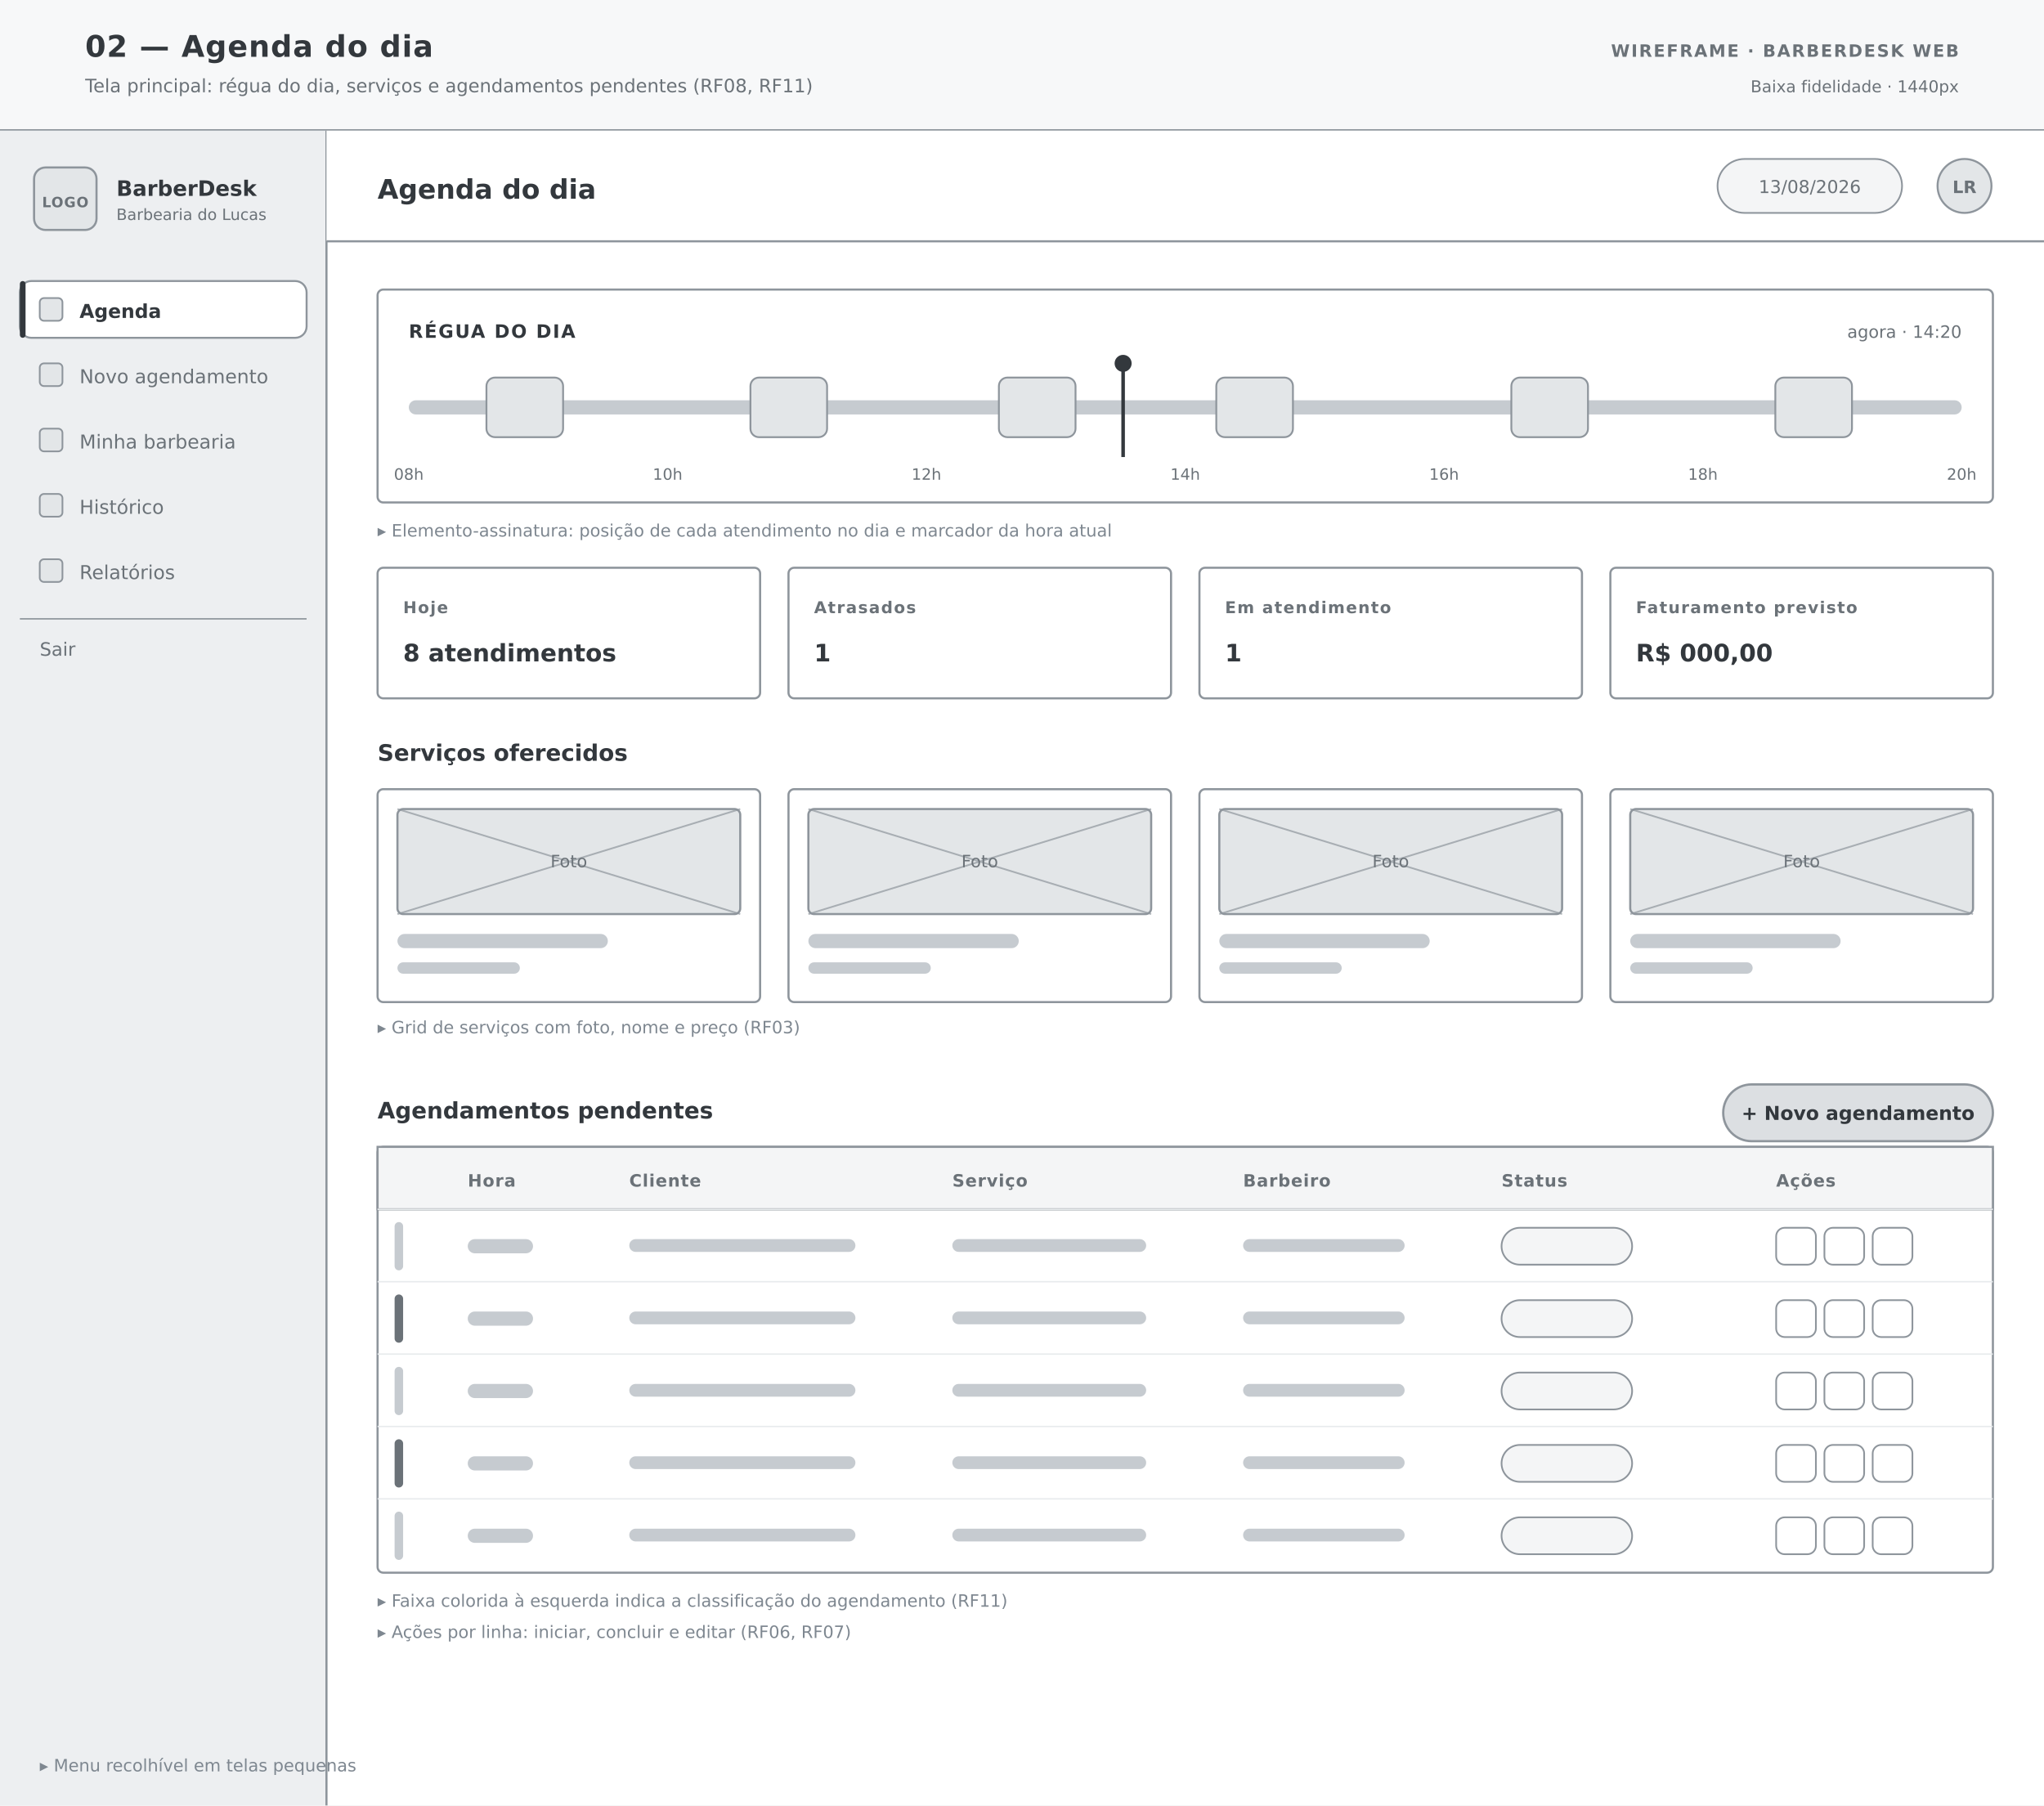
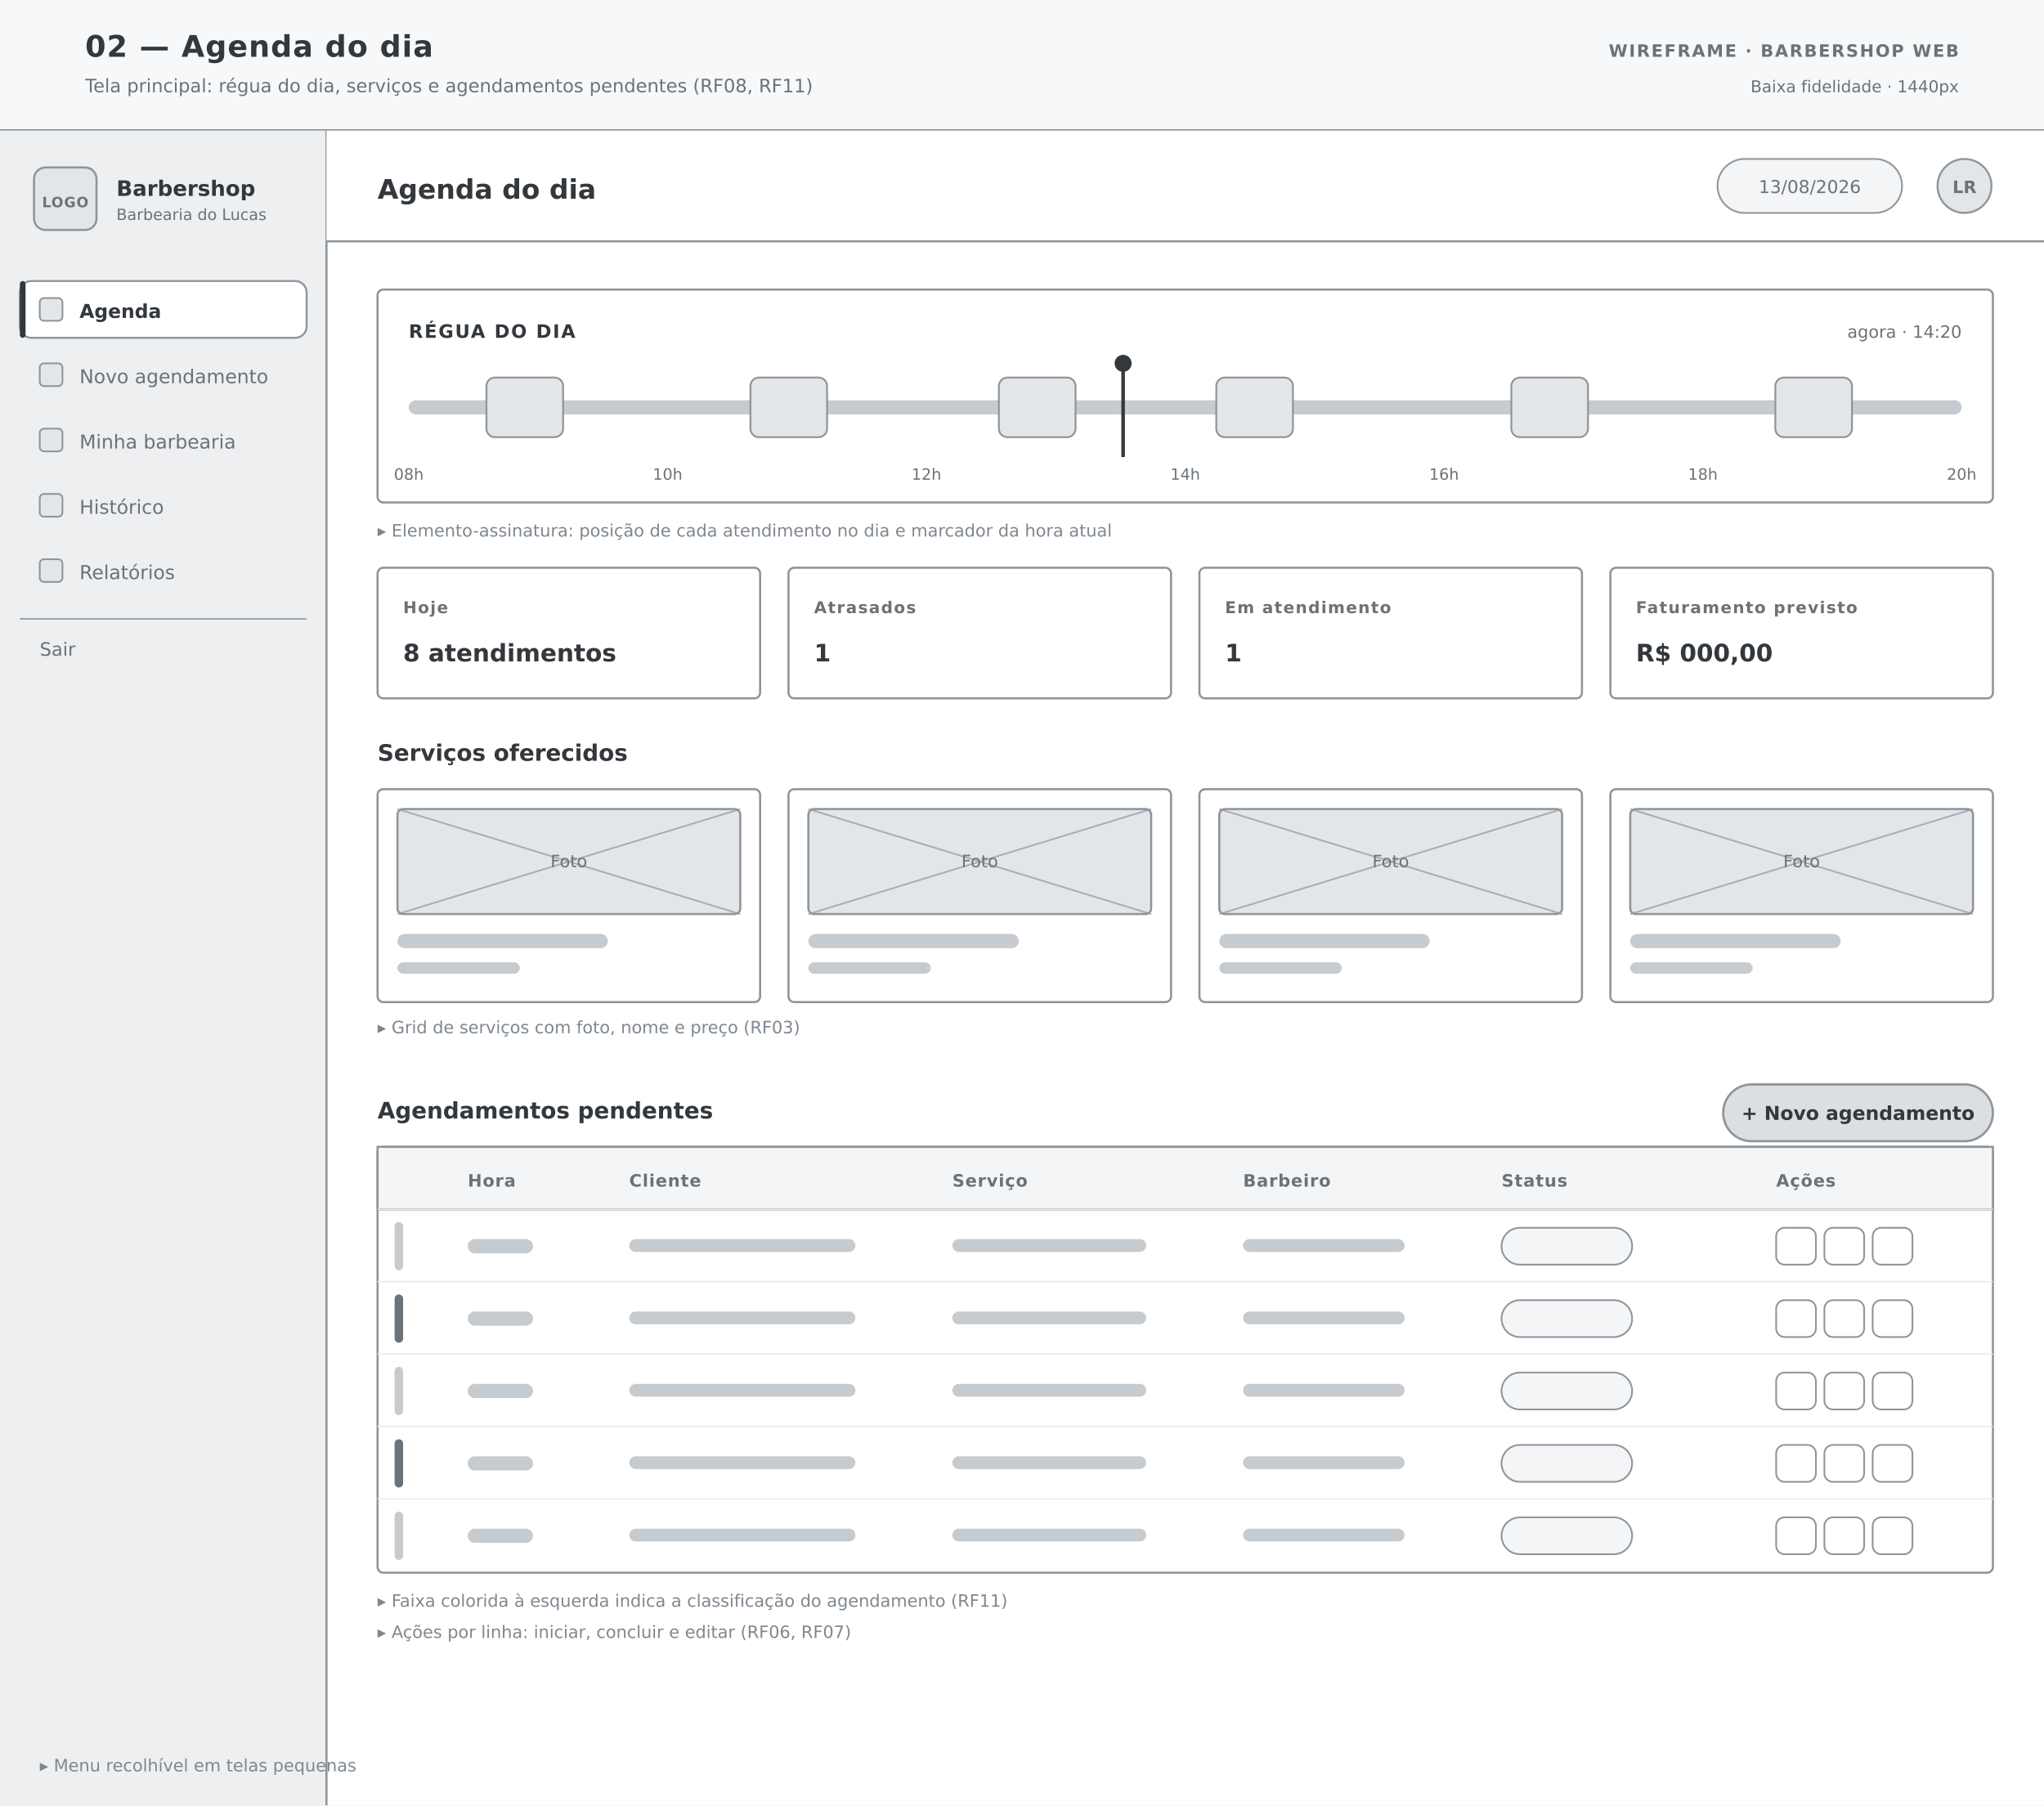
<svg xmlns="http://www.w3.org/2000/svg" width="1440" height="1272" viewBox="0 0 1440 1272">
  <rect width="1440" height="1272" fill="#FFFFFF" />
  <rect x="0" y="0" width="1440" height="92" rx="0" fill="#F7F8F9" />
  <text x="60" y="40" font-family="DejaVu Sans, Arial, sans-serif" font-size="21" font-weight="bold" fill="#33383D" text-anchor="start" letter-spacing="0.6">02 — Agenda do dia</text>
  <text x="60" y="65" font-family="DejaVu Sans, Arial, sans-serif" font-size="13" font-weight="normal" fill="#6B7278" text-anchor="start" letter-spacing="0">Tela principal: régua do dia, serviços e agendamentos pendentes (RF08, RF11)</text>
-   <text x="1380" y="40" font-family="DejaVu Sans, Arial, sans-serif" font-size="12" font-weight="bold" fill="#6B7278" text-anchor="end" letter-spacing="1">WIREFRAME · BARBERDESK WEB</text>
+   <text x="1380" y="40" font-family="DejaVu Sans, Arial, sans-serif" font-size="12" font-weight="bold" fill="#6B7278" text-anchor="end" letter-spacing="1">WIREFRAME · BARBERSHOP WEB</text>
  <text x="1380" y="65" font-family="DejaVu Sans, Arial, sans-serif" font-size="11.5" font-weight="normal" fill="#6B7278" text-anchor="end" letter-spacing="0">Baixa fidelidade · 1440px</text>
  <line x1="0" y1="92" x2="1440" y2="92" stroke="#8E959C" stroke-width="2" />
  <rect x="0" y="92" width="230" height="1180" rx="0" fill="#EDEFF1" />
  <line x1="230" y1="92" x2="230" y2="1272" stroke="#8E959C" stroke-width="1.5" />
  <rect x="24" y="118" width="44" height="44" rx="8" fill="#E3E6E8" stroke="#8E959C" stroke-width="1.5" />
  <text x="46" y="146" font-family="DejaVu Sans, Arial, sans-serif" font-size="10" font-weight="bold" fill="#6B7278" text-anchor="middle" letter-spacing="0.5">LOGO</text>
-   <text x="82" y="138" font-family="DejaVu Sans, Arial, sans-serif" font-size="15" font-weight="bold" fill="#33383D" text-anchor="start" letter-spacing="0">BarberDesk</text>
+   <text x="82" y="138" font-family="DejaVu Sans, Arial, sans-serif" font-size="15" font-weight="bold" fill="#33383D" text-anchor="start" letter-spacing="0">Barbershop</text>
  <text x="82" y="155" font-family="DejaVu Sans, Arial, sans-serif" font-size="11" font-weight="normal" fill="#6B7278" text-anchor="start" letter-spacing="0">Barbearia do Lucas</text>
  <rect x="14" y="198" width="202" height="40" rx="8" fill="#FFFFFF" stroke="#8E959C" stroke-width="1.4" />
  <rect x="14" y="198" width="4" height="40" rx="2" fill="#33383D" />
  <rect x="28" y="210" width="16" height="16" rx="3" fill="#E3E6E8" stroke="#8E959C" stroke-width="1.2" />
  <text x="56" y="224" font-family="DejaVu Sans, Arial, sans-serif" font-size="13.5" font-weight="bold" fill="#33383D" text-anchor="start" letter-spacing="0">Agenda</text>
  <rect x="28" y="256" width="16" height="16" rx="3" fill="#E3E6E8" stroke="#8E959C" stroke-width="1.2" />
  <text x="56" y="270" font-family="DejaVu Sans, Arial, sans-serif" font-size="13.5" font-weight="normal" fill="#6B7278" text-anchor="start" letter-spacing="0">Novo agendamento</text>
  <rect x="28" y="302" width="16" height="16" rx="3" fill="#E3E6E8" stroke="#8E959C" stroke-width="1.2" />
  <text x="56" y="316" font-family="DejaVu Sans, Arial, sans-serif" font-size="13.5" font-weight="normal" fill="#6B7278" text-anchor="start" letter-spacing="0">Minha barbearia</text>
  <rect x="28" y="348" width="16" height="16" rx="3" fill="#E3E6E8" stroke="#8E959C" stroke-width="1.2" />
  <text x="56" y="362" font-family="DejaVu Sans, Arial, sans-serif" font-size="13.5" font-weight="normal" fill="#6B7278" text-anchor="start" letter-spacing="0">Histórico</text>
  <rect x="28" y="394" width="16" height="16" rx="3" fill="#E3E6E8" stroke="#8E959C" stroke-width="1.2" />
  <text x="56" y="408" font-family="DejaVu Sans, Arial, sans-serif" font-size="13.5" font-weight="normal" fill="#6B7278" text-anchor="start" letter-spacing="0">Relatórios</text>
  <line x1="14" y1="436" x2="216" y2="436" stroke="#8E959C" stroke-width="1" />
  <text x="28" y="462" font-family="DejaVu Sans, Arial, sans-serif" font-size="13" font-weight="normal" fill="#6B7278" text-anchor="start" letter-spacing="0">Sair</text>
  <text x="28" y="1248" font-family="DejaVu Sans, Arial, sans-serif" font-size="12" font-weight="normal" fill="#7E8790" text-anchor="start" letter-spacing="0">▸ Menu recolhível em telas pequenas</text>
  <rect x="230" y="92" width="1210" height="78" rx="0" fill="#FFFFFF" />
  <line x1="230" y1="170" x2="1440" y2="170" stroke="#8E959C" stroke-width="1.5" />
  <text x="266" y="140" font-family="DejaVu Sans, Arial, sans-serif" font-size="19" font-weight="bold" fill="#33383D" text-anchor="start" letter-spacing="0">Agenda do dia</text>
  <rect x="1210" y="112" width="130" height="38" rx="19" fill="#F4F5F6" stroke="#8E959C" stroke-width="1.2" />
  <text x="1275" y="136" font-family="DejaVu Sans, Arial, sans-serif" font-size="12.5" font-weight="normal" fill="#6B7278" text-anchor="middle" letter-spacing="0">13/08/2026</text>
  <circle cx="1384" cy="131" r="19" fill="#E3E6E8" stroke="#8E959C" stroke-width="1.4" />
  <text x="1384" y="136" font-family="DejaVu Sans, Arial, sans-serif" font-size="12" font-weight="bold" fill="#6B7278" text-anchor="middle" letter-spacing="0">LR</text>
  <rect x="266" y="204" width="1138" height="150" rx="4" fill="#FFFFFF" stroke="#8E959C" stroke-width="1.5" />
  <text x="288" y="238" font-family="DejaVu Sans, Arial, sans-serif" font-size="13" font-weight="bold" fill="#33383D" text-anchor="start" letter-spacing="1">RÉGUA DO DIA</text>
  <text x="1382" y="238" font-family="DejaVu Sans, Arial, sans-serif" font-size="12" font-weight="normal" fill="#6B7278" text-anchor="end" letter-spacing="0">agora · 14:20</text>
  <rect x="288" y="282" width="1094" height="10" rx="5" fill="#C6CBD0" />
  <rect x="342.7" y="266" width="54" height="42" rx="6" fill="#E3E6E8" stroke="#8E959C" stroke-width="1.3" />
  <rect x="528.68" y="266" width="54" height="42" rx="6" fill="#E3E6E8" stroke="#8E959C" stroke-width="1.3" />
  <rect x="703.72" y="266" width="54" height="42" rx="6" fill="#E3E6E8" stroke="#8E959C" stroke-width="1.3" />
  <rect x="856.88" y="266" width="54" height="42" rx="6" fill="#E3E6E8" stroke="#8E959C" stroke-width="1.3" />
  <rect x="1064.74" y="266" width="54" height="42" rx="6" fill="#E3E6E8" stroke="#8E959C" stroke-width="1.3" />
  <rect x="1250.72" y="266" width="54" height="42" rx="6" fill="#E3E6E8" stroke="#8E959C" stroke-width="1.3" />
  <line x1="791.24" y1="256" x2="791.24" y2="322" stroke="#33383D" stroke-width="2.5" />
  <circle cx="791.24" cy="256" r="6" fill="#33383D" />
  <text x="288" y="338" font-family="DejaVu Sans, Arial, sans-serif" font-size="11" font-weight="normal" fill="#6B7278" text-anchor="middle" letter-spacing="0">08h</text>
  <text x="470.333" y="338" font-family="DejaVu Sans, Arial, sans-serif" font-size="11" font-weight="normal" fill="#6B7278" text-anchor="middle" letter-spacing="0">10h</text>
  <text x="652.667" y="338" font-family="DejaVu Sans, Arial, sans-serif" font-size="11" font-weight="normal" fill="#6B7278" text-anchor="middle" letter-spacing="0">12h</text>
  <text x="835" y="338" font-family="DejaVu Sans, Arial, sans-serif" font-size="11" font-weight="normal" fill="#6B7278" text-anchor="middle" letter-spacing="0">14h</text>
  <text x="1017.33" y="338" font-family="DejaVu Sans, Arial, sans-serif" font-size="11" font-weight="normal" fill="#6B7278" text-anchor="middle" letter-spacing="0">16h</text>
  <text x="1199.67" y="338" font-family="DejaVu Sans, Arial, sans-serif" font-size="11" font-weight="normal" fill="#6B7278" text-anchor="middle" letter-spacing="0">18h</text>
  <text x="1382" y="338" font-family="DejaVu Sans, Arial, sans-serif" font-size="11" font-weight="normal" fill="#6B7278" text-anchor="middle" letter-spacing="0">20h</text>
  <text x="266" y="378" font-family="DejaVu Sans, Arial, sans-serif" font-size="12" font-weight="normal" fill="#7E8790" text-anchor="start" letter-spacing="0">▸ Elemento-assinatura: posição de cada atendimento no dia e marcador da hora atual</text>
  <rect x="266" y="400" width="269.5" height="92" rx="4" fill="#FFFFFF" stroke="#8E959C" stroke-width="1.5" />
  <text x="284" y="432" font-family="DejaVu Sans, Arial, sans-serif" font-size="11.5" font-weight="bold" fill="#6B7278" text-anchor="start" letter-spacing="0.8">Hoje</text>
  <text x="284" y="466" font-family="DejaVu Sans, Arial, sans-serif" font-size="17" font-weight="bold" fill="#33383D" text-anchor="start" letter-spacing="0">8 atendimentos</text>
  <rect x="555.5" y="400" width="269.5" height="92" rx="4" fill="#FFFFFF" stroke="#8E959C" stroke-width="1.5" />
  <text x="573.5" y="432" font-family="DejaVu Sans, Arial, sans-serif" font-size="11.5" font-weight="bold" fill="#6B7278" text-anchor="start" letter-spacing="0.8">Atrasados</text>
  <text x="573.5" y="466" font-family="DejaVu Sans, Arial, sans-serif" font-size="17" font-weight="bold" fill="#33383D" text-anchor="start" letter-spacing="0">1</text>
  <rect x="845" y="400" width="269.5" height="92" rx="4" fill="#FFFFFF" stroke="#8E959C" stroke-width="1.5" />
  <text x="863" y="432" font-family="DejaVu Sans, Arial, sans-serif" font-size="11.5" font-weight="bold" fill="#6B7278" text-anchor="start" letter-spacing="0.8">Em atendimento</text>
  <text x="863" y="466" font-family="DejaVu Sans, Arial, sans-serif" font-size="17" font-weight="bold" fill="#33383D" text-anchor="start" letter-spacing="0">1</text>
  <rect x="1134.5" y="400" width="269.5" height="92" rx="4" fill="#FFFFFF" stroke="#8E959C" stroke-width="1.5" />
  <text x="1152.5" y="432" font-family="DejaVu Sans, Arial, sans-serif" font-size="11.5" font-weight="bold" fill="#6B7278" text-anchor="start" letter-spacing="0.8">Faturamento previsto</text>
  <text x="1152.5" y="466" font-family="DejaVu Sans, Arial, sans-serif" font-size="17" font-weight="bold" fill="#33383D" text-anchor="start" letter-spacing="0">R$ 000,00</text>
  <text x="266" y="536" font-family="DejaVu Sans, Arial, sans-serif" font-size="16" font-weight="bold" fill="#33383D" text-anchor="start" letter-spacing="0">Serviços oferecidos</text>
  <rect x="266" y="556" width="269.5" height="150" rx="4" fill="#FFFFFF" stroke="#8E959C" stroke-width="1.5" />
  <rect x="280" y="570" width="241.5" height="74" rx="4" fill="#E3E6E8" stroke="#8E959C" stroke-width="1.5" />
  <path d="M280 570 L521.5 644 M521.5 570 L280 644" stroke="#8E959C" stroke-width="1.2" opacity="0.7" />
  <text x="400.75" y="611" font-family="DejaVu Sans, Arial, sans-serif" font-size="12" font-weight="normal" fill="#6B7278" text-anchor="middle" letter-spacing="0">Foto</text>
  <rect x="280" y="658" width="148.225" height="10" rx="5" fill="#C6CBD0" />
  <rect x="280" y="678" width="86.24" height="8" rx="4" fill="#C6CBD0" />
  <rect x="555.5" y="556" width="269.5" height="150" rx="4" fill="#FFFFFF" stroke="#8E959C" stroke-width="1.5" />
  <rect x="569.5" y="570" width="241.5" height="74" rx="4" fill="#E3E6E8" stroke="#8E959C" stroke-width="1.5" />
  <path d="M569.5 570 L811 644 M811 570 L569.5 644" stroke="#8E959C" stroke-width="1.2" opacity="0.7" />
  <text x="690.25" y="611" font-family="DejaVu Sans, Arial, sans-serif" font-size="12" font-weight="normal" fill="#6B7278" text-anchor="middle" letter-spacing="0">Foto</text>
  <rect x="569.5" y="658" width="148.225" height="10" rx="5" fill="#C6CBD0" />
  <rect x="569.5" y="678" width="86.24" height="8" rx="4" fill="#C6CBD0" />
  <rect x="845" y="556" width="269.5" height="150" rx="4" fill="#FFFFFF" stroke="#8E959C" stroke-width="1.5" />
  <rect x="859" y="570" width="241.5" height="74" rx="4" fill="#E3E6E8" stroke="#8E959C" stroke-width="1.5" />
  <path d="M859 570 L1100.5 644 M1100.5 570 L859 644" stroke="#8E959C" stroke-width="1.2" opacity="0.7" />
  <text x="979.75" y="611" font-family="DejaVu Sans, Arial, sans-serif" font-size="12" font-weight="normal" fill="#6B7278" text-anchor="middle" letter-spacing="0">Foto</text>
  <rect x="859" y="658" width="148.225" height="10" rx="5" fill="#C6CBD0" />
  <rect x="859" y="678" width="86.24" height="8" rx="4" fill="#C6CBD0" />
  <rect x="1134.5" y="556" width="269.5" height="150" rx="4" fill="#FFFFFF" stroke="#8E959C" stroke-width="1.5" />
  <rect x="1148.5" y="570" width="241.5" height="74" rx="4" fill="#E3E6E8" stroke="#8E959C" stroke-width="1.5" />
  <path d="M1148.5 570 L1390 644 M1390 570 L1148.5 644" stroke="#8E959C" stroke-width="1.2" opacity="0.7" />
  <text x="1269.25" y="611" font-family="DejaVu Sans, Arial, sans-serif" font-size="12" font-weight="normal" fill="#6B7278" text-anchor="middle" letter-spacing="0">Foto</text>
  <rect x="1148.5" y="658" width="148.225" height="10" rx="5" fill="#C6CBD0" />
  <rect x="1148.5" y="678" width="86.24" height="8" rx="4" fill="#C6CBD0" />
  <text x="266" y="728" font-family="DejaVu Sans, Arial, sans-serif" font-size="12" font-weight="normal" fill="#7E8790" text-anchor="start" letter-spacing="0">▸ Grid de serviços com foto, nome e preço (RF03)</text>
  <text x="266" y="788" font-family="DejaVu Sans, Arial, sans-serif" font-size="16" font-weight="bold" fill="#33383D">Agendamentos pendentes</text>
  <rect x="1214" y="764" width="190" height="40" rx="20" fill="#DCDFE2" stroke="#8E959C" stroke-width="1.6" />
  <text x="1309" y="789" font-family="DejaVu Sans, Arial, sans-serif" font-size="13.5" font-weight="bold" fill="#33383D" text-anchor="middle" letter-spacing="0">+ Novo agendamento</text>
  <rect x="266" y="808" width="1138" height="300" rx="4" fill="#FFFFFF" stroke="#8E959C" stroke-width="1.5" />
  <rect x="266" y="808" width="1138" height="44" rx="0" fill="#F4F5F6" stroke="#8E959C" stroke-width="1.5" />
  <text x="329.52" y="836" font-family="DejaVu Sans, Arial, sans-serif" font-size="12" font-weight="bold" fill="#6B7278" text-anchor="start" letter-spacing="0.5">Hora</text>
  <text x="443.32" y="836" font-family="DejaVu Sans, Arial, sans-serif" font-size="12" font-weight="bold" fill="#6B7278" text-anchor="start" letter-spacing="0.5">Cliente</text>
  <text x="670.92" y="836" font-family="DejaVu Sans, Arial, sans-serif" font-size="12" font-weight="bold" fill="#6B7278" text-anchor="start" letter-spacing="0.5">Serviço</text>
  <text x="875.76" y="836" font-family="DejaVu Sans, Arial, sans-serif" font-size="12" font-weight="bold" fill="#6B7278" text-anchor="start" letter-spacing="0.5">Barbeiro</text>
  <text x="1057.84" y="836" font-family="DejaVu Sans, Arial, sans-serif" font-size="12" font-weight="bold" fill="#6B7278" text-anchor="start" letter-spacing="0.5">Status</text>
  <text x="1251.3" y="836" font-family="DejaVu Sans, Arial, sans-serif" font-size="12" font-weight="bold" fill="#6B7278" text-anchor="start" letter-spacing="0.5">Ações</text>
  <line x1="266" y1="852" x2="1404" y2="852" stroke="#E8EBED" stroke-width="1" />
  <rect x="278" y="861" width="6" height="34" rx="3" fill="#C6CBD0" />
  <rect x="329.52" y="873" width="46" height="10" rx="5" fill="#C6CBD0" />
  <rect x="443.32" y="873" width="159.32" height="9" rx="4.5" fill="#C6CBD0" />
  <rect x="670.92" y="873" width="136.56" height="9" rx="4.5" fill="#C6CBD0" />
  <rect x="875.76" y="873" width="113.8" height="9" rx="4.5" fill="#C6CBD0" />
  <rect x="1057.84" y="865" width="92" height="26" rx="13" fill="#F4F5F6" stroke="#8E959C" stroke-width="1.2" />
  <rect x="1251.3" y="865" width="28" height="26" rx="6" fill="#FFFFFF" stroke="#8E959C" stroke-width="1.2" />
  <rect x="1285.3" y="865" width="28" height="26" rx="6" fill="#FFFFFF" stroke="#8E959C" stroke-width="1.2" />
  <rect x="1319.3" y="865" width="28" height="26" rx="6" fill="#FFFFFF" stroke="#8E959C" stroke-width="1.2" />
  <line x1="266" y1="903" x2="1404" y2="903" stroke="#E8EBED" stroke-width="1" />
  <rect x="278" y="912" width="6" height="34" rx="3" fill="#6B7278" />
  <rect x="329.52" y="924" width="46" height="10" rx="5" fill="#C6CBD0" />
  <rect x="443.32" y="924" width="159.32" height="9" rx="4.5" fill="#C6CBD0" />
  <rect x="670.92" y="924" width="136.56" height="9" rx="4.5" fill="#C6CBD0" />
  <rect x="875.76" y="924" width="113.8" height="9" rx="4.5" fill="#C6CBD0" />
  <rect x="1057.84" y="916" width="92" height="26" rx="13" fill="#F4F5F6" stroke="#8E959C" stroke-width="1.2" />
  <rect x="1251.3" y="916" width="28" height="26" rx="6" fill="#FFFFFF" stroke="#8E959C" stroke-width="1.2" />
  <rect x="1285.3" y="916" width="28" height="26" rx="6" fill="#FFFFFF" stroke="#8E959C" stroke-width="1.2" />
  <rect x="1319.3" y="916" width="28" height="26" rx="6" fill="#FFFFFF" stroke="#8E959C" stroke-width="1.2" />
  <line x1="266" y1="954" x2="1404" y2="954" stroke="#E8EBED" stroke-width="1" />
  <rect x="278" y="963" width="6" height="34" rx="3" fill="#C6CBD0" />
  <rect x="329.52" y="975" width="46" height="10" rx="5" fill="#C6CBD0" />
  <rect x="443.32" y="975" width="159.32" height="9" rx="4.5" fill="#C6CBD0" />
  <rect x="670.92" y="975" width="136.56" height="9" rx="4.5" fill="#C6CBD0" />
  <rect x="875.76" y="975" width="113.8" height="9" rx="4.5" fill="#C6CBD0" />
  <rect x="1057.84" y="967" width="92" height="26" rx="13" fill="#F4F5F6" stroke="#8E959C" stroke-width="1.2" />
  <rect x="1251.3" y="967" width="28" height="26" rx="6" fill="#FFFFFF" stroke="#8E959C" stroke-width="1.2" />
  <rect x="1285.3" y="967" width="28" height="26" rx="6" fill="#FFFFFF" stroke="#8E959C" stroke-width="1.2" />
  <rect x="1319.3" y="967" width="28" height="26" rx="6" fill="#FFFFFF" stroke="#8E959C" stroke-width="1.2" />
  <line x1="266" y1="1005" x2="1404" y2="1005" stroke="#E8EBED" stroke-width="1" />
  <rect x="278" y="1014" width="6" height="34" rx="3" fill="#6B7278" />
  <rect x="329.52" y="1026" width="46" height="10" rx="5" fill="#C6CBD0" />
  <rect x="443.32" y="1026" width="159.32" height="9" rx="4.5" fill="#C6CBD0" />
  <rect x="670.92" y="1026" width="136.56" height="9" rx="4.5" fill="#C6CBD0" />
  <rect x="875.76" y="1026" width="113.8" height="9" rx="4.5" fill="#C6CBD0" />
  <rect x="1057.84" y="1018" width="92" height="26" rx="13" fill="#F4F5F6" stroke="#8E959C" stroke-width="1.2" />
  <rect x="1251.3" y="1018" width="28" height="26" rx="6" fill="#FFFFFF" stroke="#8E959C" stroke-width="1.2" />
  <rect x="1285.3" y="1018" width="28" height="26" rx="6" fill="#FFFFFF" stroke="#8E959C" stroke-width="1.2" />
  <rect x="1319.3" y="1018" width="28" height="26" rx="6" fill="#FFFFFF" stroke="#8E959C" stroke-width="1.2" />
  <line x1="266" y1="1056" x2="1404" y2="1056" stroke="#E8EBED" stroke-width="1" />
  <rect x="278" y="1065" width="6" height="34" rx="3" fill="#C6CBD0" />
  <rect x="329.52" y="1077" width="46" height="10" rx="5" fill="#C6CBD0" />
  <rect x="443.32" y="1077" width="159.32" height="9" rx="4.5" fill="#C6CBD0" />
  <rect x="670.92" y="1077" width="136.56" height="9" rx="4.5" fill="#C6CBD0" />
  <rect x="875.76" y="1077" width="113.8" height="9" rx="4.5" fill="#C6CBD0" />
  <rect x="1057.84" y="1069" width="92" height="26" rx="13" fill="#F4F5F6" stroke="#8E959C" stroke-width="1.2" />
  <rect x="1251.3" y="1069" width="28" height="26" rx="6" fill="#FFFFFF" stroke="#8E959C" stroke-width="1.2" />
  <rect x="1285.3" y="1069" width="28" height="26" rx="6" fill="#FFFFFF" stroke="#8E959C" stroke-width="1.2" />
  <rect x="1319.3" y="1069" width="28" height="26" rx="6" fill="#FFFFFF" stroke="#8E959C" stroke-width="1.2" />
  <text x="266" y="1132" font-family="DejaVu Sans, Arial, sans-serif" font-size="12" font-weight="normal" fill="#7E8790" text-anchor="start" letter-spacing="0">▸ Faixa colorida à esquerda indica a classificação do agendamento (RF11)</text>
  <text x="266" y="1154" font-family="DejaVu Sans, Arial, sans-serif" font-size="12" font-weight="normal" fill="#7E8790" text-anchor="start" letter-spacing="0">▸ Ações por linha: iniciar, concluir e editar (RF06, RF07)</text>
</svg>
